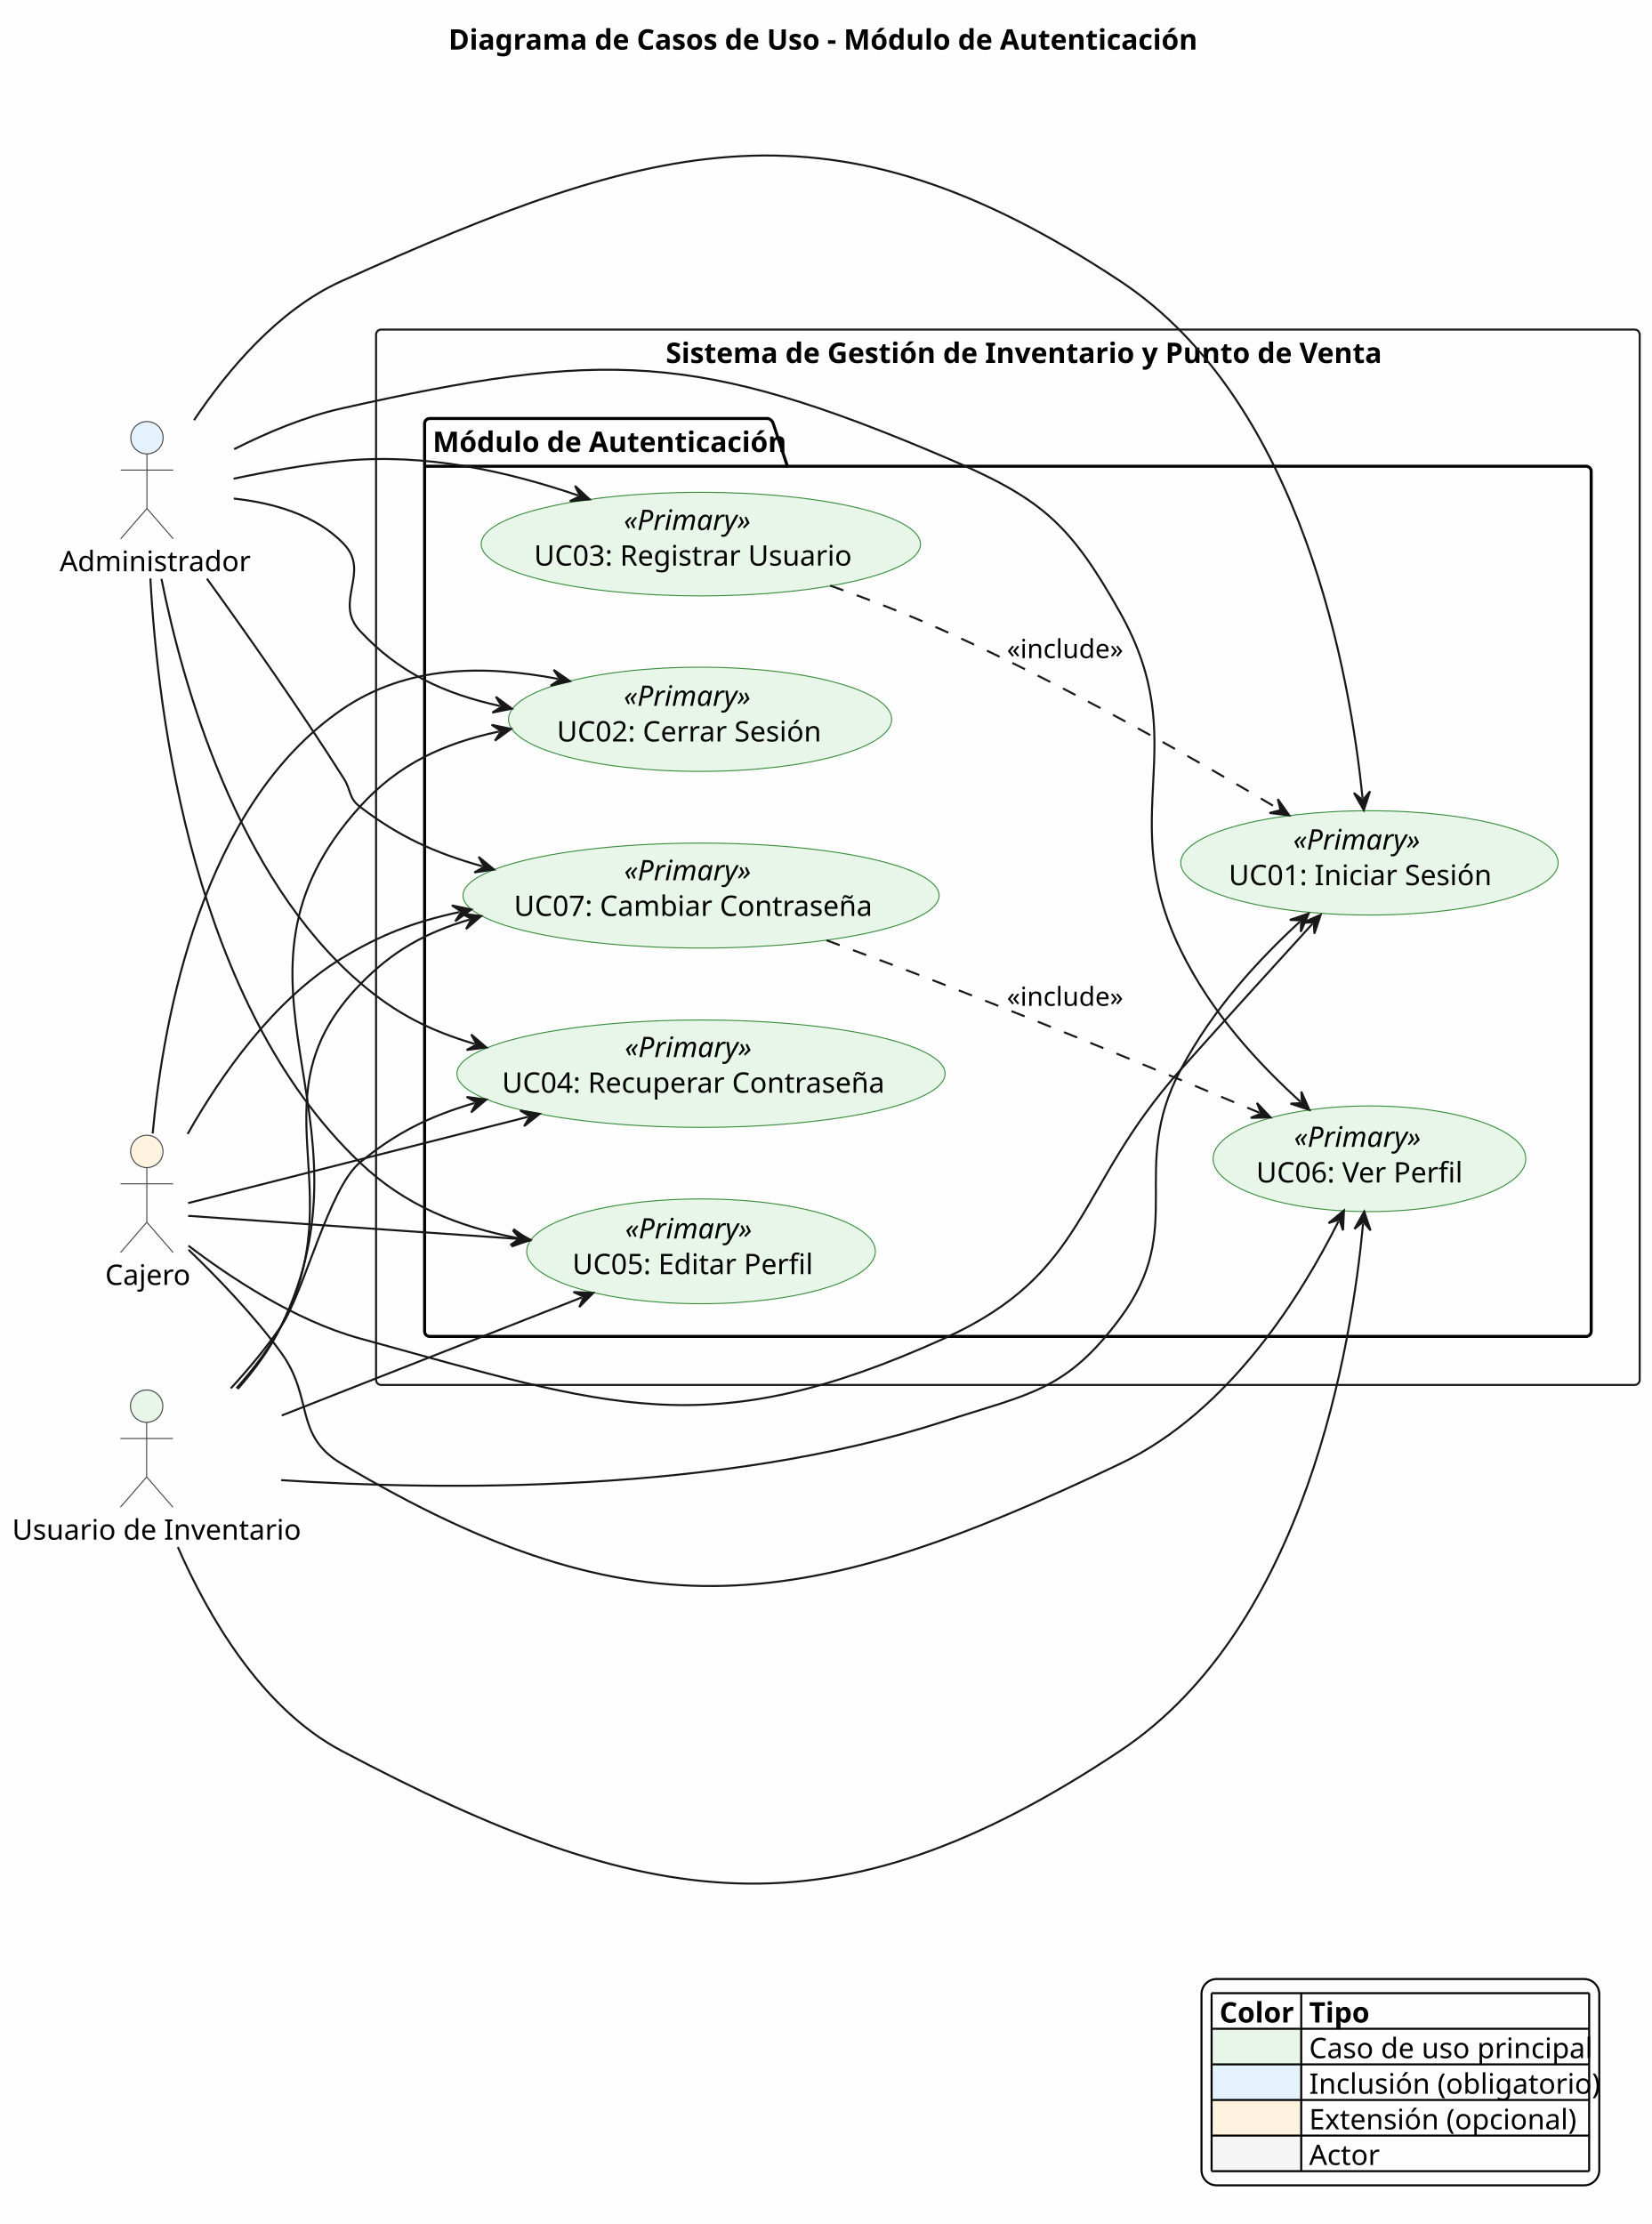
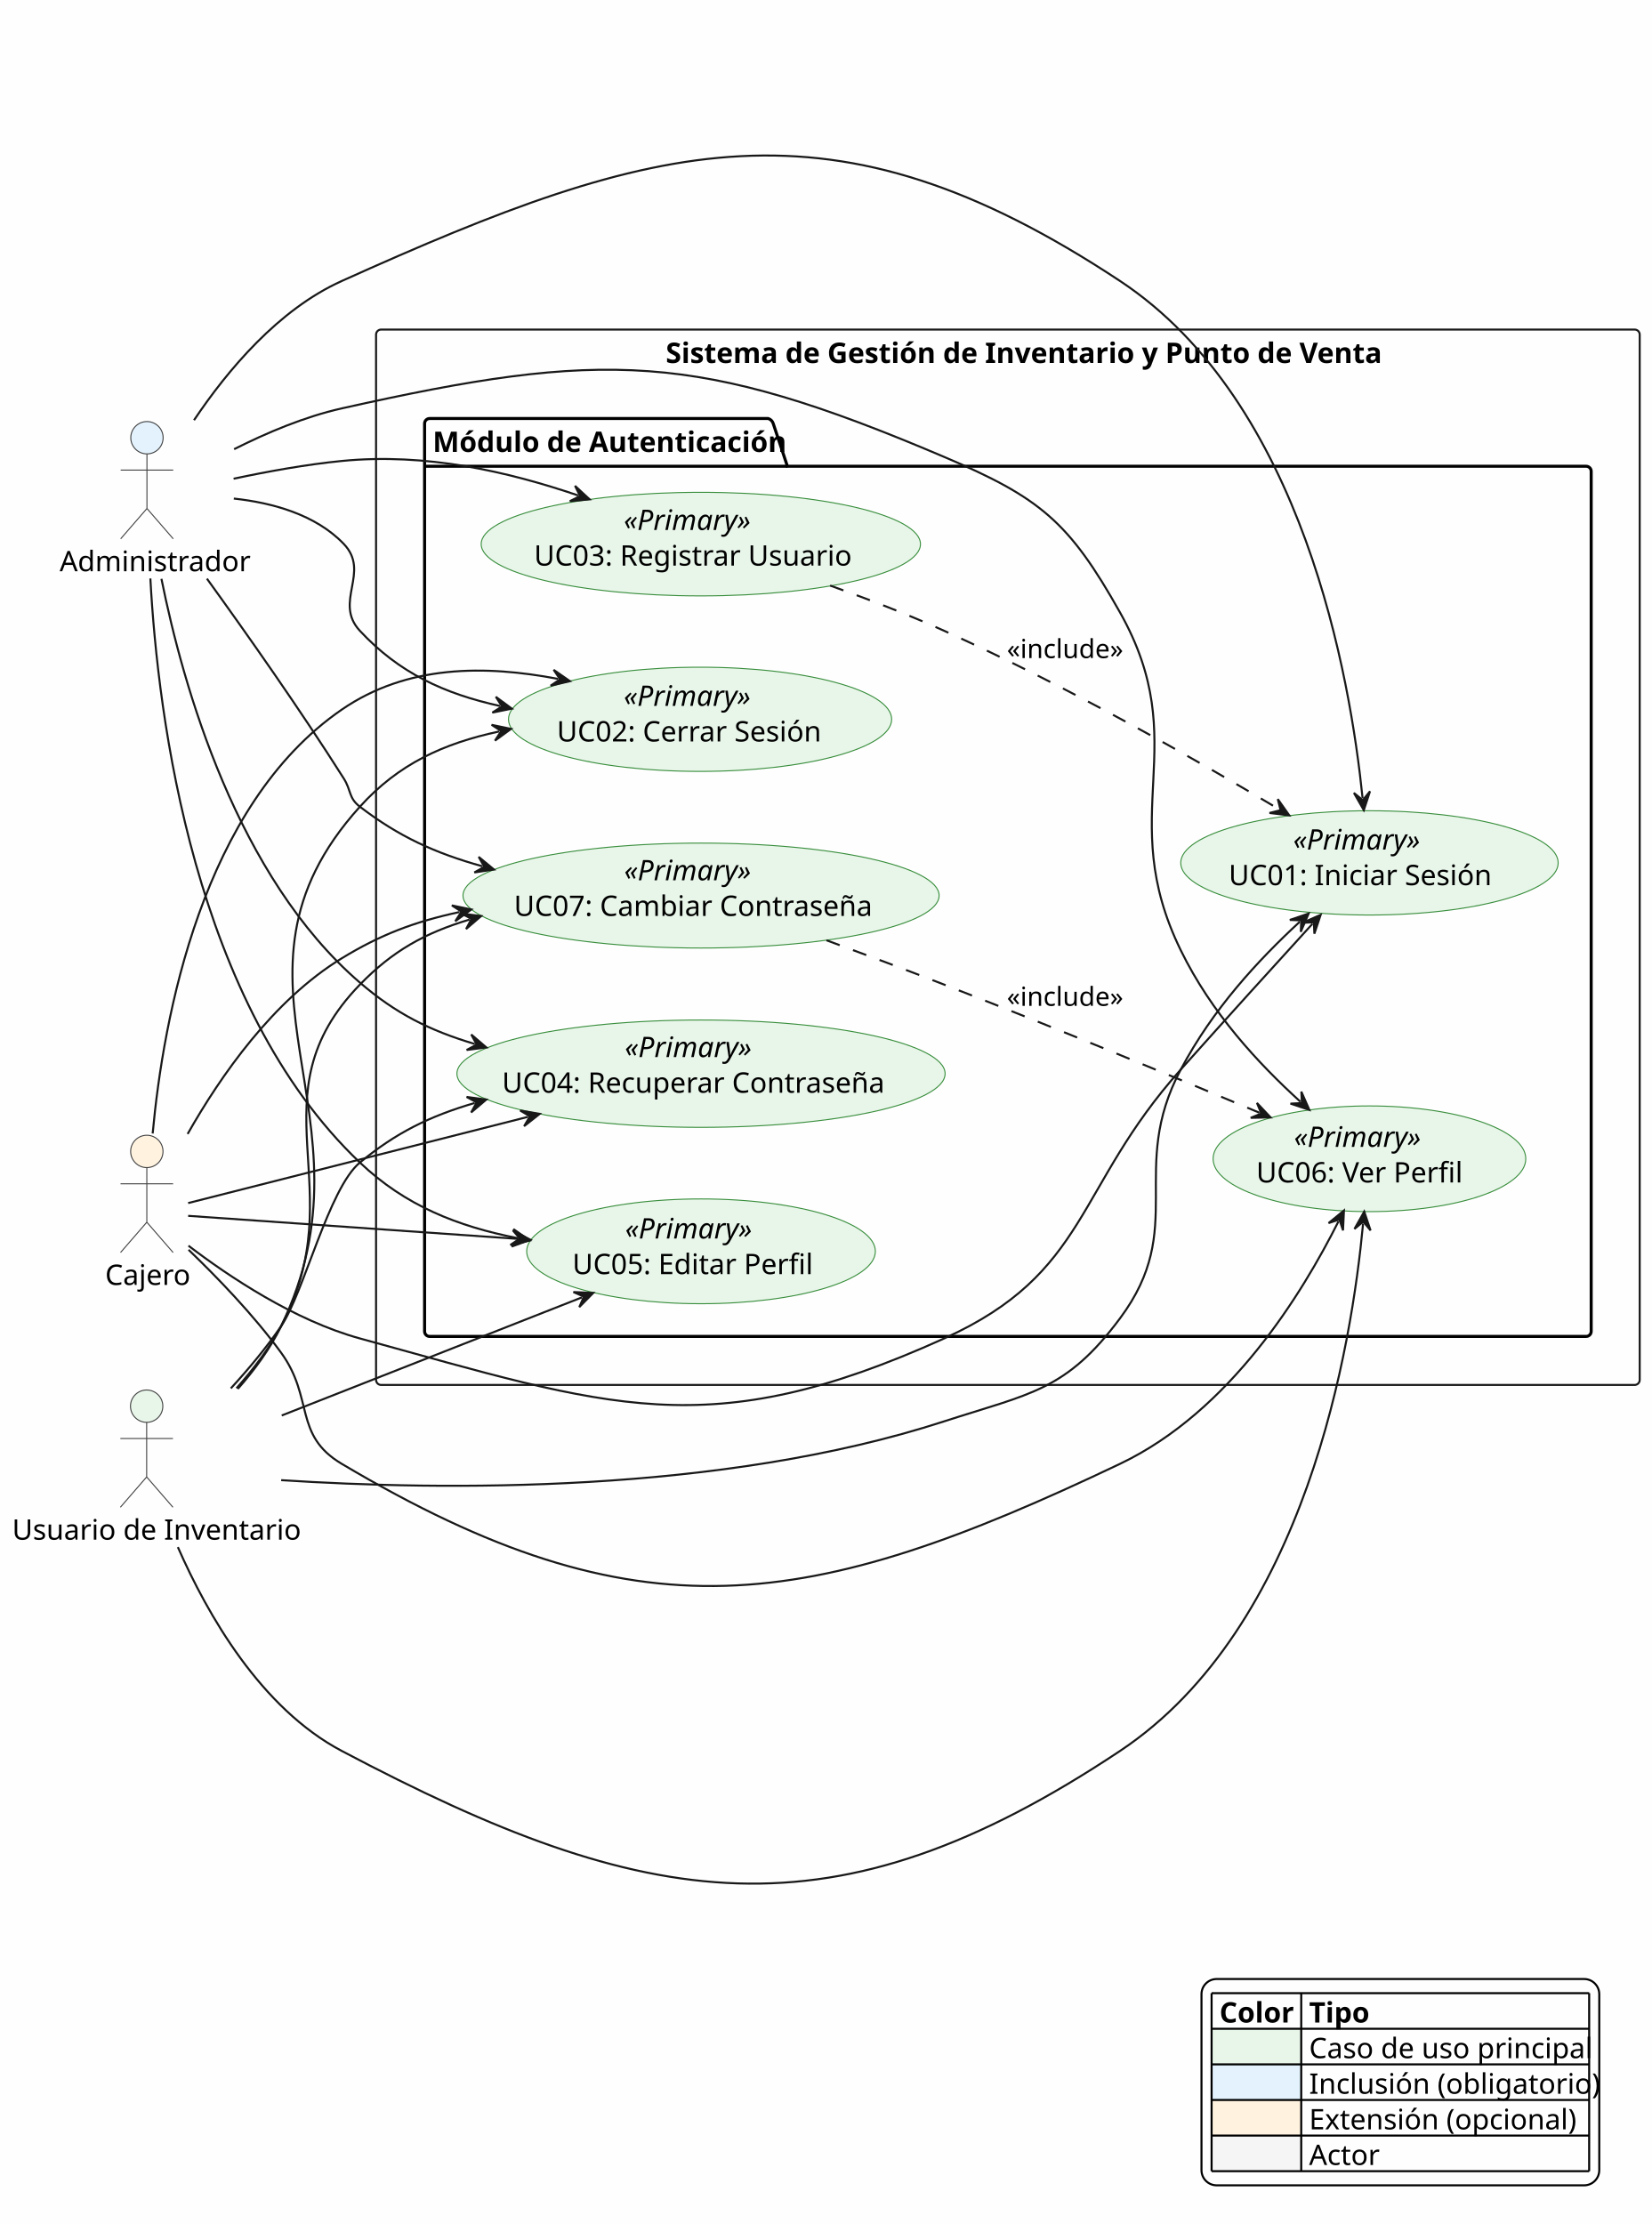
<svg xmlns="http://www.w3.org/2000/svg" contentStyleType="text/css" height="1100px" preserveAspectRatio="none" style="width:817px;height:1100px;background:#FEFEFE;" version="1.1" viewBox="0 0 817 1100" width="817px" zoomAndPan="magnify">
  <defs />
  <g>
    <rect fill="#FEFEFE" height="1100" style="stroke:none;stroke-width:1;" width="817" x="0" y="0" />
-     <text fill="#000000" font-family="sans-serif" font-size="14" font-weight="bold" lengthAdjust="spacing" textLength="359.393" x="221.804" y="24.533">Diagrama de Casos de Uso - Módulo de Autenticación</text>
    <g id="cluster_Sistema de Gestión de Inventario y Punto de Venta">
      <rect fill="none" height="522" rx="2.5" ry="2.5" style="stroke:#181818;stroke-width:1;" width="625" x="186" y="162.999" />
      <text fill="#000000" font-family="sans-serif" font-size="14" font-weight="bold" lengthAdjust="spacing" textLength="338.413" x="329.293" y="179.533">Sistema de Gestión de Inventario y Punto de Venta</text>
    </g>
    <g id="cluster_Módulo de Autenticación">
      <path d="M212.5,206.999 L379.941,206.999 A3.75,3.75 0 0 1 382.441,209.499 L389.441,230.609 L784.5,230.609 A2.5,2.5 0 0 1 787,233.109 L787,658.499 A2.5,2.5 0 0 1 784.5,660.999 L212.5,660.999 A2.5,2.5 0 0 1 210,658.499 L210,209.499 A2.5,2.5 0 0 1 212.5,206.999 " fill="none" style="stroke:#000000;stroke-width:1.5;" />
      <line style="stroke:#000000;stroke-width:1.5;" x1="210" x2="389.441" y1="230.609" y2="230.609" />
      <text fill="#000000" font-family="sans-serif" font-size="14" font-weight="bold" lengthAdjust="spacing" textLength="166.441" x="214" y="223.533">Módulo de Autenticación</text>
    </g>
    <g id="elem_UC01">
      <ellipse cx="677.336" cy="426.787" fill="#E8F5E9" rx="93.336" ry="25.788" style="stroke:#388E3C;stroke-width:0.5;" />
      <text fill="#000000" font-family="sans-serif" font-size="14" font-style="italic" lengthAdjust="spacing" textLength="63.793" x="639.602" y="420.192">«Primary»</text>
      <text fill="#000000" font-family="sans-serif" font-size="14" lengthAdjust="spacing" textLength="127.613" x="607.692" y="437.801">UC01: Iniciar Sesión</text>
    </g>
    <g id="elem_UC02">
      <ellipse cx="346.257" cy="355.767" fill="#E8F5E9" rx="94.757" ry="25.767" style="stroke:#388E3C;stroke-width:0.5;" />
      <text fill="#000000" font-family="sans-serif" font-size="14" font-style="italic" lengthAdjust="spacing" textLength="63.793" x="308.487" y="349.127">«Primary»</text>
      <text fill="#000000" font-family="sans-serif" font-size="14" lengthAdjust="spacing" textLength="129.938" x="275.414" y="366.736">UC02: Cerrar Sesión</text>
    </g>
    <g id="elem_UC03">
      <ellipse cx="346.631" cy="269.115" fill="#E8F5E9" rx="108.631" ry="25.616" style="stroke:#388E3C;stroke-width:0.5;" />
      <text fill="#000000" font-family="sans-serif" font-size="14" font-style="italic" lengthAdjust="spacing" textLength="63.793" x="308.499" y="262.134">«Primary»</text>
      <text fill="#000000" font-family="sans-serif" font-size="14" lengthAdjust="spacing" textLength="152.496" x="264.147" y="279.743">UC03: Registrar Usuario</text>
    </g>
    <g id="elem_UC04">
      <ellipse cx="346.722" cy="531.044" fill="#E8F5E9" rx="120.722" ry="26.544" style="stroke:#388E3C;stroke-width:0.5;" />
      <text fill="#000000" font-family="sans-serif" font-size="14" font-style="italic" lengthAdjust="spacing" textLength="63.793" x="309.001" y="522.85">«Primary»</text>
      <text fill="#000000" font-family="sans-serif" font-size="14" lengthAdjust="spacing" textLength="185.206" x="248.294" y="540.46">UC04: Recuperar Contraseña</text>
    </g>
    <g id="elem_UC05">
      <ellipse cx="346.726" cy="618.911" fill="#E8F5E9" rx="86.226" ry="25.912" style="stroke:#388E3C;stroke-width:0.5;" />
      <text fill="#000000" font-family="sans-serif" font-size="14" font-style="italic" lengthAdjust="spacing" textLength="63.793" x="309.175" y="612.573">«Primary»</text>
      <text fill="#000000" font-family="sans-serif" font-size="14" lengthAdjust="spacing" textLength="115.931" x="283.106" y="630.183">UC05: Editar Perfil</text>
    </g>
    <g id="elem_UC06">
      <ellipse cx="677.327" cy="573.135" fill="#E8F5E9" rx="77.327" ry="26.136" style="stroke:#388E3C;stroke-width:0.5;" />
      <text fill="#000000" font-family="sans-serif" font-size="14" font-style="italic" lengthAdjust="spacing" textLength="63.793" x="640.001" y="567.238">«Primary»</text>
      <text fill="#000000" font-family="sans-serif" font-size="14" lengthAdjust="spacing" textLength="101.144" x="621.325" y="584.847">UC06: Ver Perfil</text>
    </g>
    <g id="elem_UC07">
      <ellipse cx="346.744" cy="442.948" fill="#E8F5E9" rx="117.744" ry="25.949" style="stroke:#388E3C;stroke-width:0.5;" />
      <text fill="#000000" font-family="sans-serif" font-size="14" font-style="italic" lengthAdjust="spacing" textLength="63.793" x="308.683" y="435.408">«Primary»</text>
      <text fill="#000000" font-family="sans-serif" font-size="14" lengthAdjust="spacing" textLength="172.744" x="254.207" y="453.017">UC07: Cambiar Contraseña</text>
    </g>
    <g id="elem_Admin">
      <ellipse cx="72.683" cy="216.499" fill="#E3F2FD" rx="8" ry="8" style="stroke:#424242;stroke-width:0.5;" />
      <path d="M72.683,224.499 L72.683,251.499 M59.683,232.499 L85.683,232.499 M72.683,251.499 L59.683,266.499 M72.683,251.499 L85.683,266.499 " fill="none" style="stroke:#424242;stroke-width:0.5;" />
      <text fill="#000000" font-family="sans-serif" font-size="14" lengthAdjust="spacing" textLength="86.365" x="29.5" y="282.533">Administrador</text>
    </g>
    <g id="elem_Cajero">
      <ellipse cx="72.621" cy="569.499" fill="#FFF3E0" rx="8" ry="8" style="stroke:#424242;stroke-width:0.5;" />
      <path d="M72.621,577.499 L72.621,604.499 M59.621,585.499 L85.621,585.499 M72.621,604.499 L59.621,619.499 M72.621,604.499 L85.621,619.499 " fill="none" style="stroke:#424242;stroke-width:0.5;" />
      <text fill="#000000" font-family="sans-serif" font-size="14" lengthAdjust="spacing" textLength="41.241" x="52" y="635.533">Cajero</text>
    </g>
    <g id="elem_InvUser">
      <ellipse cx="72.538" cy="695.499" fill="#E8F5E9" rx="8" ry="8" style="stroke:#424242;stroke-width:0.5;" />
      <path d="M72.538,703.499 L72.538,730.499 M59.538,711.499 L85.538,711.499 M72.538,730.499 L59.538,745.499 M72.538,730.499 L85.538,745.499 " fill="none" style="stroke:#424242;stroke-width:0.5;" />
      <text fill="#000000" font-family="sans-serif" font-size="14" lengthAdjust="spacing" textLength="133.075" x="6" y="761.533">Usuario de Inventario</text>
    </g>
    <g id="link_UC03_UC01">
      <path d="M410.57,289.609 C428.99,296.189 449.01,303.879 467,311.999 C528.46,339.719 591.159,375.503 632.519,400.203 " fill="none" id="UC03-to-UC01" style="stroke:#181818;stroke-width:1;stroke-dasharray:7.0,7.0;" />
      <polygon fill="#181818" points="637.67,403.279,631.994,395.231,633.377,400.716,627.892,402.099,637.67,403.279" style="stroke:#181818;stroke-width:1;" />
      <text fill="#000000" font-family="sans-serif" font-size="13" lengthAdjust="spacing" textLength="55.656" x="498" y="325.495">«include»</text>
    </g>
    <g id="link_UC07_UC06">
      <path d="M408.76,465.059 C427.51,471.949 448.15,479.659 467,486.999 C522.69,508.669 580.577,532.609 622.907,550.359 " fill="none" id="UC07-to-UC06" style="stroke:#181818;stroke-width:1;stroke-dasharray:7.0,7.0;" />
      <polygon fill="#181818" points="628.44,552.679,621.687,545.51,623.829,550.746,618.593,552.888,628.44,552.679" style="stroke:#181818;stroke-width:1;" />
      <text fill="#000000" font-family="sans-serif" font-size="13" lengthAdjust="spacing" textLength="55.656" x="498" y="497.495">«include»</text>
    </g>
    <g id="link_Admin_UC01">
      <path d="M95.96,207.819 C112.59,183.019 137.74,153.089 169,138.999 C325,68.699 411.28,44.609 554,138.999 C644.87,199.089 667.933,335.75 673.933,394.76 " fill="none" id="Admin-to-UC01" style="stroke:#181818;stroke-width:1;" />
      <polygon fill="#181818" points="674.54,400.729,677.609,391.371,674.034,395.755,669.65,392.18,674.54,400.729" style="stroke:#181818;stroke-width:1;" />
    </g>
    <g id="link_Admin_UC02">
      <path d="M115.64,246.589 C134.72,248.659 156.07,254.499 170,268.999 C183.47,283.019 164.76,297.759 178,311.999 C197.45,332.919 219.672,343.07 247.302,349.2 " fill="none" id="Admin-to-UC02" style="stroke:#181818;stroke-width:1;" />
      <polygon fill="#181818" points="253.16,350.499,245.24,344.645,248.279,349.416,243.507,352.455,253.16,350.499" style="stroke:#181818;stroke-width:1;" />
    </g>
    <g id="link_Admin_UC03">
      <path d="M115.54,236.779 C132.1,233.249 151.34,229.739 169,227.999 C210.79,223.879 251.32,233.278 285.959,245.058 " fill="none" id="Admin-to-UC03" style="stroke:#181818;stroke-width:1;" />
      <polygon fill="#181818" points="291.64,246.989,284.407,240.305,286.906,245.38,281.831,247.879,291.64,246.989" style="stroke:#181818;stroke-width:1;" />
    </g>
    <g id="link_Admin_UC04">
      <path d="M79.85,286.289 C90.54,339.479 117.24,433.719 178,485.999 C195.69,501.219 212.27,509.635 234.81,516.355 " fill="none" id="Admin-to-UC04" style="stroke:#181818;stroke-width:1;" />
      <polygon fill="#181818" points="240.56,518.069,233.078,511.665,235.768,516.641,230.792,519.331,240.56,518.069" style="stroke:#181818;stroke-width:1;" />
    </g>
    <g id="link_Admin_UC05">
      <path d="M74.37,286.109 C78.08,354.749 95.88,497.009 178,574.999 C200.56,596.429 226.373,606.562 256.133,612.412 " fill="none" id="Admin-to-UC05" style="stroke:#181818;stroke-width:1;" />
      <polygon fill="#181818" points="262.02,613.569,253.96,607.909,257.114,612.605,252.417,615.758,262.02,613.569" style="stroke:#181818;stroke-width:1;" />
    </g>
    <g id="link_Admin_UC06">
      <path d="M115.79,222.169 C131.89,214.049 150.76,206.079 169,201.999 C298.67,172.979 344.75,173.939 467,225.999 C514.51,246.229 528.7,257.979 554,302.999 C590.95,368.739 550.88,402.249 584,469.999 C599.2,501.089 622.135,525.748 643.175,544.918 " fill="none" id="Admin-to-UC06" style="stroke:#181818;stroke-width:1;" />
      <polygon fill="#181818" points="647.61,548.959,643.651,539.941,643.914,545.592,638.263,545.855,647.61,548.959" style="stroke:#181818;stroke-width:1;" />
    </g>
    <g id="link_Admin_UC07">
      <path d="M102.35,286.209 C122.05,313.479 148.41,350.919 170,384.999 C173.84,391.049 172.31,394.639 178,398.999 C197.21,413.729 215.11,421.928 238.57,428.468 " fill="none" id="Admin-to-UC07" style="stroke:#181818;stroke-width:1;" />
      <polygon fill="#181818" points="244.35,430.079,236.755,423.81,239.534,428.737,234.606,431.516,244.35,430.079" style="stroke:#181818;stroke-width:1;" />
    </g>
    <g id="link_Cajero_UC01">
      <path d="M93.21,616.129 C113.18,631.359 145.65,653.119 178,661.999 C301.87,695.979 349.96,714.919 467,661.999 C538.74,629.559 531.55,587.709 584,528.999 C607.41,502.789 630.387,477.483 649.157,456.902 " fill="none" id="Cajero-to-UC01" style="stroke:#181818;stroke-width:1;" />
      <polygon fill="#181818" points="653.2,452.469,644.18,456.424,649.831,456.164,650.091,461.815,653.2,452.469" style="stroke:#181818;stroke-width:1;" />
    </g>
    <g id="link_Cajero_UC02">
      <path d="M75.51,560.629 C80.8,503.289 99.94,398.469 169,350.999 C201.46,328.679 239.906,328.907 276.026,335.787 " fill="none" id="Cajero-to-UC02" style="stroke:#181818;stroke-width:1;" />
      <polygon fill="#181818" points="281.92,336.909,273.827,331.296,277.008,335.974,272.33,339.155,281.92,336.909" style="stroke:#181818;stroke-width:1;" />
    </g>
    <g id="link_Cajero_UC04">
      <path d="M93.06,595.039 C128.93,585.929 201.244,567.595 261.144,552.395 " fill="none" id="Cajero-to-UC04" style="stroke:#181818;stroke-width:1;" />
      <polygon fill="#181818" points="266.96,550.919,257.253,549.256,262.114,552.149,259.22,557.01,266.96,550.919" style="stroke:#181818;stroke-width:1;" />
    </g>
    <g id="link_Cajero_UC05">
      <path d="M93.06,601.359 C128.02,603.809 197.125,608.631 256.365,612.771 " fill="none" id="Cajero-to-UC05" style="stroke:#181818;stroke-width:1;" />
      <polygon fill="#181818" points="262.35,613.189,253.651,608.572,257.362,612.841,253.093,616.552,262.35,613.189" style="stroke:#181818;stroke-width:1;" />
    </g>
    <g id="link_Cajero_UC06">
      <path d="M93.27,618.149 C107.08,631.419 125.39,650.299 139,668.999 C155.39,691.509 145.06,709.779 169,723.999 C316.14,811.339 399.52,797.589 554,723.999 C608.55,698.009 644.015,639.9 662.025,604.07 " fill="none" id="Cajero-to-UC06" style="stroke:#181818;stroke-width:1;" />
      <polygon fill="#181818" points="664.72,598.709,657.104,604.954,662.475,603.177,664.252,608.547,664.72,598.709" style="stroke:#181818;stroke-width:1;" />
    </g>
    <g id="link_Cajero_UC07">
      <path d="M92.8,560.869 C109.08,532.139 135.15,494.659 169,473.999 C188.25,462.249 204.895,455.926 227.265,451.096 " fill="none" id="Cajero-to-UC07" style="stroke:#181818;stroke-width:1;" />
      <polygon fill="#181818" points="233.13,449.829,223.488,447.819,228.243,450.885,225.177,455.639,233.13,449.829" style="stroke:#181818;stroke-width:1;" />
    </g>
    <g id="link_InvUser_UC01">
      <path d="M139.07,732.089 C218.72,737.259 356.18,738.959 467,702.999 C509.63,689.159 527.24,687.949 554,651.999 C587.6,606.859 557.62,578.699 584,528.999 C599.91,499.009 622.224,474.982 642.864,455.902 " fill="none" id="InvUser-to-UC01" style="stroke:#181818;stroke-width:1;" />
      <polygon fill="#181818" points="647.27,451.829,637.946,455.001,643.598,455.223,643.376,460.876,647.27,451.829" style="stroke:#181818;stroke-width:1;" />
    </g>
    <g id="link_InvUser_UC02">
      <path d="M117.6,686.969 C125.89,677.599 133.63,667.079 139,655.999 C189.4,552.039 100.52,484.699 178,398.999 C197.13,377.839 219.264,367.72 246.914,361.78 " fill="none" id="InvUser-to-UC02" style="stroke:#181818;stroke-width:1;" />
      <polygon fill="#181818" points="252.78,360.519,243.141,358.499,247.892,361.57,244.821,366.32,252.78,360.519" style="stroke:#181818;stroke-width:1;" />
    </g>
    <g id="link_InvUser_UC04">
      <path d="M114.17,686.699 C122.95,677.119 131.76,666.569 139,655.999 C150.29,639.509 162.59,587.709 178,574.999 C195.86,560.269 212.372,552.107 234.782,545.537 " fill="none" id="InvUser-to-UC04" style="stroke:#181818;stroke-width:1;" />
      <polygon fill="#181818" points="240.54,543.849,230.778,542.543,235.742,545.256,233.029,550.22,240.54,543.849" style="stroke:#181818;stroke-width:1;" />
    </g>
    <g id="link_InvUser_UC05">
      <path d="M139.34,700.099 C186.67,681.479 244.016,658.916 287.846,641.676 " fill="none" id="InvUser-to-UC05" style="stroke:#181818;stroke-width:1;" />
      <polygon fill="#181818" points="293.43,639.479,283.59,639.051,288.777,641.31,286.519,646.496,293.43,639.479" style="stroke:#181818;stroke-width:1;" />
    </g>
    <g id="link_InvUser_UC06">
      <path d="M87.97,765.209 C102.69,798.769 129.07,844.899 169,865.999 C320.29,945.929 411.57,960.829 554,865.999 C646.25,804.579 668.591,664.953 674.181,605.223 " fill="none" id="InvUser-to-UC06" style="stroke:#181818;stroke-width:1;" />
      <polygon fill="#181818" points="674.74,599.249,669.919,607.837,674.274,604.228,677.884,608.583,674.74,599.249" style="stroke:#181818;stroke-width:1;" />
    </g>
    <g id="link_InvUser_UC07">
      <path d="M116.96,686.639 C125.29,677.299 133.21,666.869 139,655.999 C175.24,587.959 124.32,542.319 178,486.999 C194.12,470.379 209.954,461.507 232.244,454.807 " fill="none" id="InvUser-to-UC07" style="stroke:#181818;stroke-width:1;" />
      <polygon fill="#181818" points="237.99,453.079,228.22,451.839,233.202,454.519,230.522,459.501,237.99,453.079" style="stroke:#181818;stroke-width:1;" />
    </g>
    <rect fill="none" height="102.047" id="_legend" rx="7.5" ry="7.5" style="stroke:#000000;stroke-width:1;" width="196.744" x="594.256" y="978.829" />
    <text fill="#000000" font-family="sans-serif" font-size="14" font-weight="bold" lengthAdjust="spacing" textLength="36.552" x="603.145" y="1000.363">Color</text>
    <text fill="#000000" font-family="sans-serif" font-size="14" font-weight="bold" lengthAdjust="spacing" textLength="29.545" x="647.477" y="1000.363">Tipo</text>
    <rect fill="#E8F5E9" height="17.609" style="stroke:none;stroke-width:1;" width="44.331" x="599.256" y="1003.439" />
    <text fill="#000000" font-family="sans-serif" font-size="14" lengthAdjust="spacing" textLength="3.89" x="599.256" y="1017.972"> </text>
    <text fill="#000000" font-family="sans-serif" font-size="14" lengthAdjust="spacing" textLength="134.634" x="647.477" y="1017.972">Caso de uso principal</text>
    <rect fill="#E3F2FD" height="17.609" style="stroke:none;stroke-width:1;" width="44.331" x="599.256" y="1021.048" />
    <text fill="#000000" font-family="sans-serif" font-size="14" lengthAdjust="spacing" textLength="3.89" x="599.256" y="1035.581"> </text>
    <text fill="#000000" font-family="sans-serif" font-size="14" lengthAdjust="spacing" textLength="133.068" x="647.477" y="1035.581">Inclusión (obligatorio)</text>
    <rect fill="#FFF3E0" height="17.609" style="stroke:none;stroke-width:1;" width="44.331" x="599.256" y="1038.658" />
    <text fill="#000000" font-family="sans-serif" font-size="14" lengthAdjust="spacing" textLength="3.89" x="599.256" y="1053.191"> </text>
    <text fill="#000000" font-family="sans-serif" font-size="14" lengthAdjust="spacing" textLength="126.848" x="647.477" y="1053.191">Extensión (opcional)</text>
    <rect fill="#F5F5F5" height="17.609" style="stroke:none;stroke-width:1;" width="44.331" x="599.256" y="1056.267" />
    <text fill="#000000" font-family="sans-serif" font-size="14" lengthAdjust="spacing" textLength="3.89" x="599.256" y="1070.8"> </text>
    <text fill="#000000" font-family="sans-serif" font-size="14" lengthAdjust="spacing" textLength="32.676" x="647.477" y="1070.8">Actor</text>
    <line style="stroke:#000000;stroke-width:1;" x1="599.256" x2="786" y1="985.829" y2="985.829" />
    <line style="stroke:#000000;stroke-width:1;" x1="599.256" x2="786" y1="1003.439" y2="1003.439" />
    <line style="stroke:#000000;stroke-width:1;" x1="599.256" x2="786" y1="1021.048" y2="1021.048" />
    <line style="stroke:#000000;stroke-width:1;" x1="599.256" x2="786" y1="1038.658" y2="1038.658" />
    <line style="stroke:#000000;stroke-width:1;" x1="599.256" x2="786" y1="1056.267" y2="1056.267" />
    <line style="stroke:#000000;stroke-width:1;" x1="599.256" x2="786" y1="1073.876" y2="1073.876" />
    <line style="stroke:#000000;stroke-width:1;" x1="599.256" x2="599.256" y1="985.829" y2="1073.876" />
    <line style="stroke:#000000;stroke-width:1;" x1="643.587" x2="643.587" y1="985.829" y2="1073.876" />
    <line style="stroke:#000000;stroke-width:1;" x1="786" x2="786" y1="985.829" y2="1073.876" />
  </g>
</svg>
